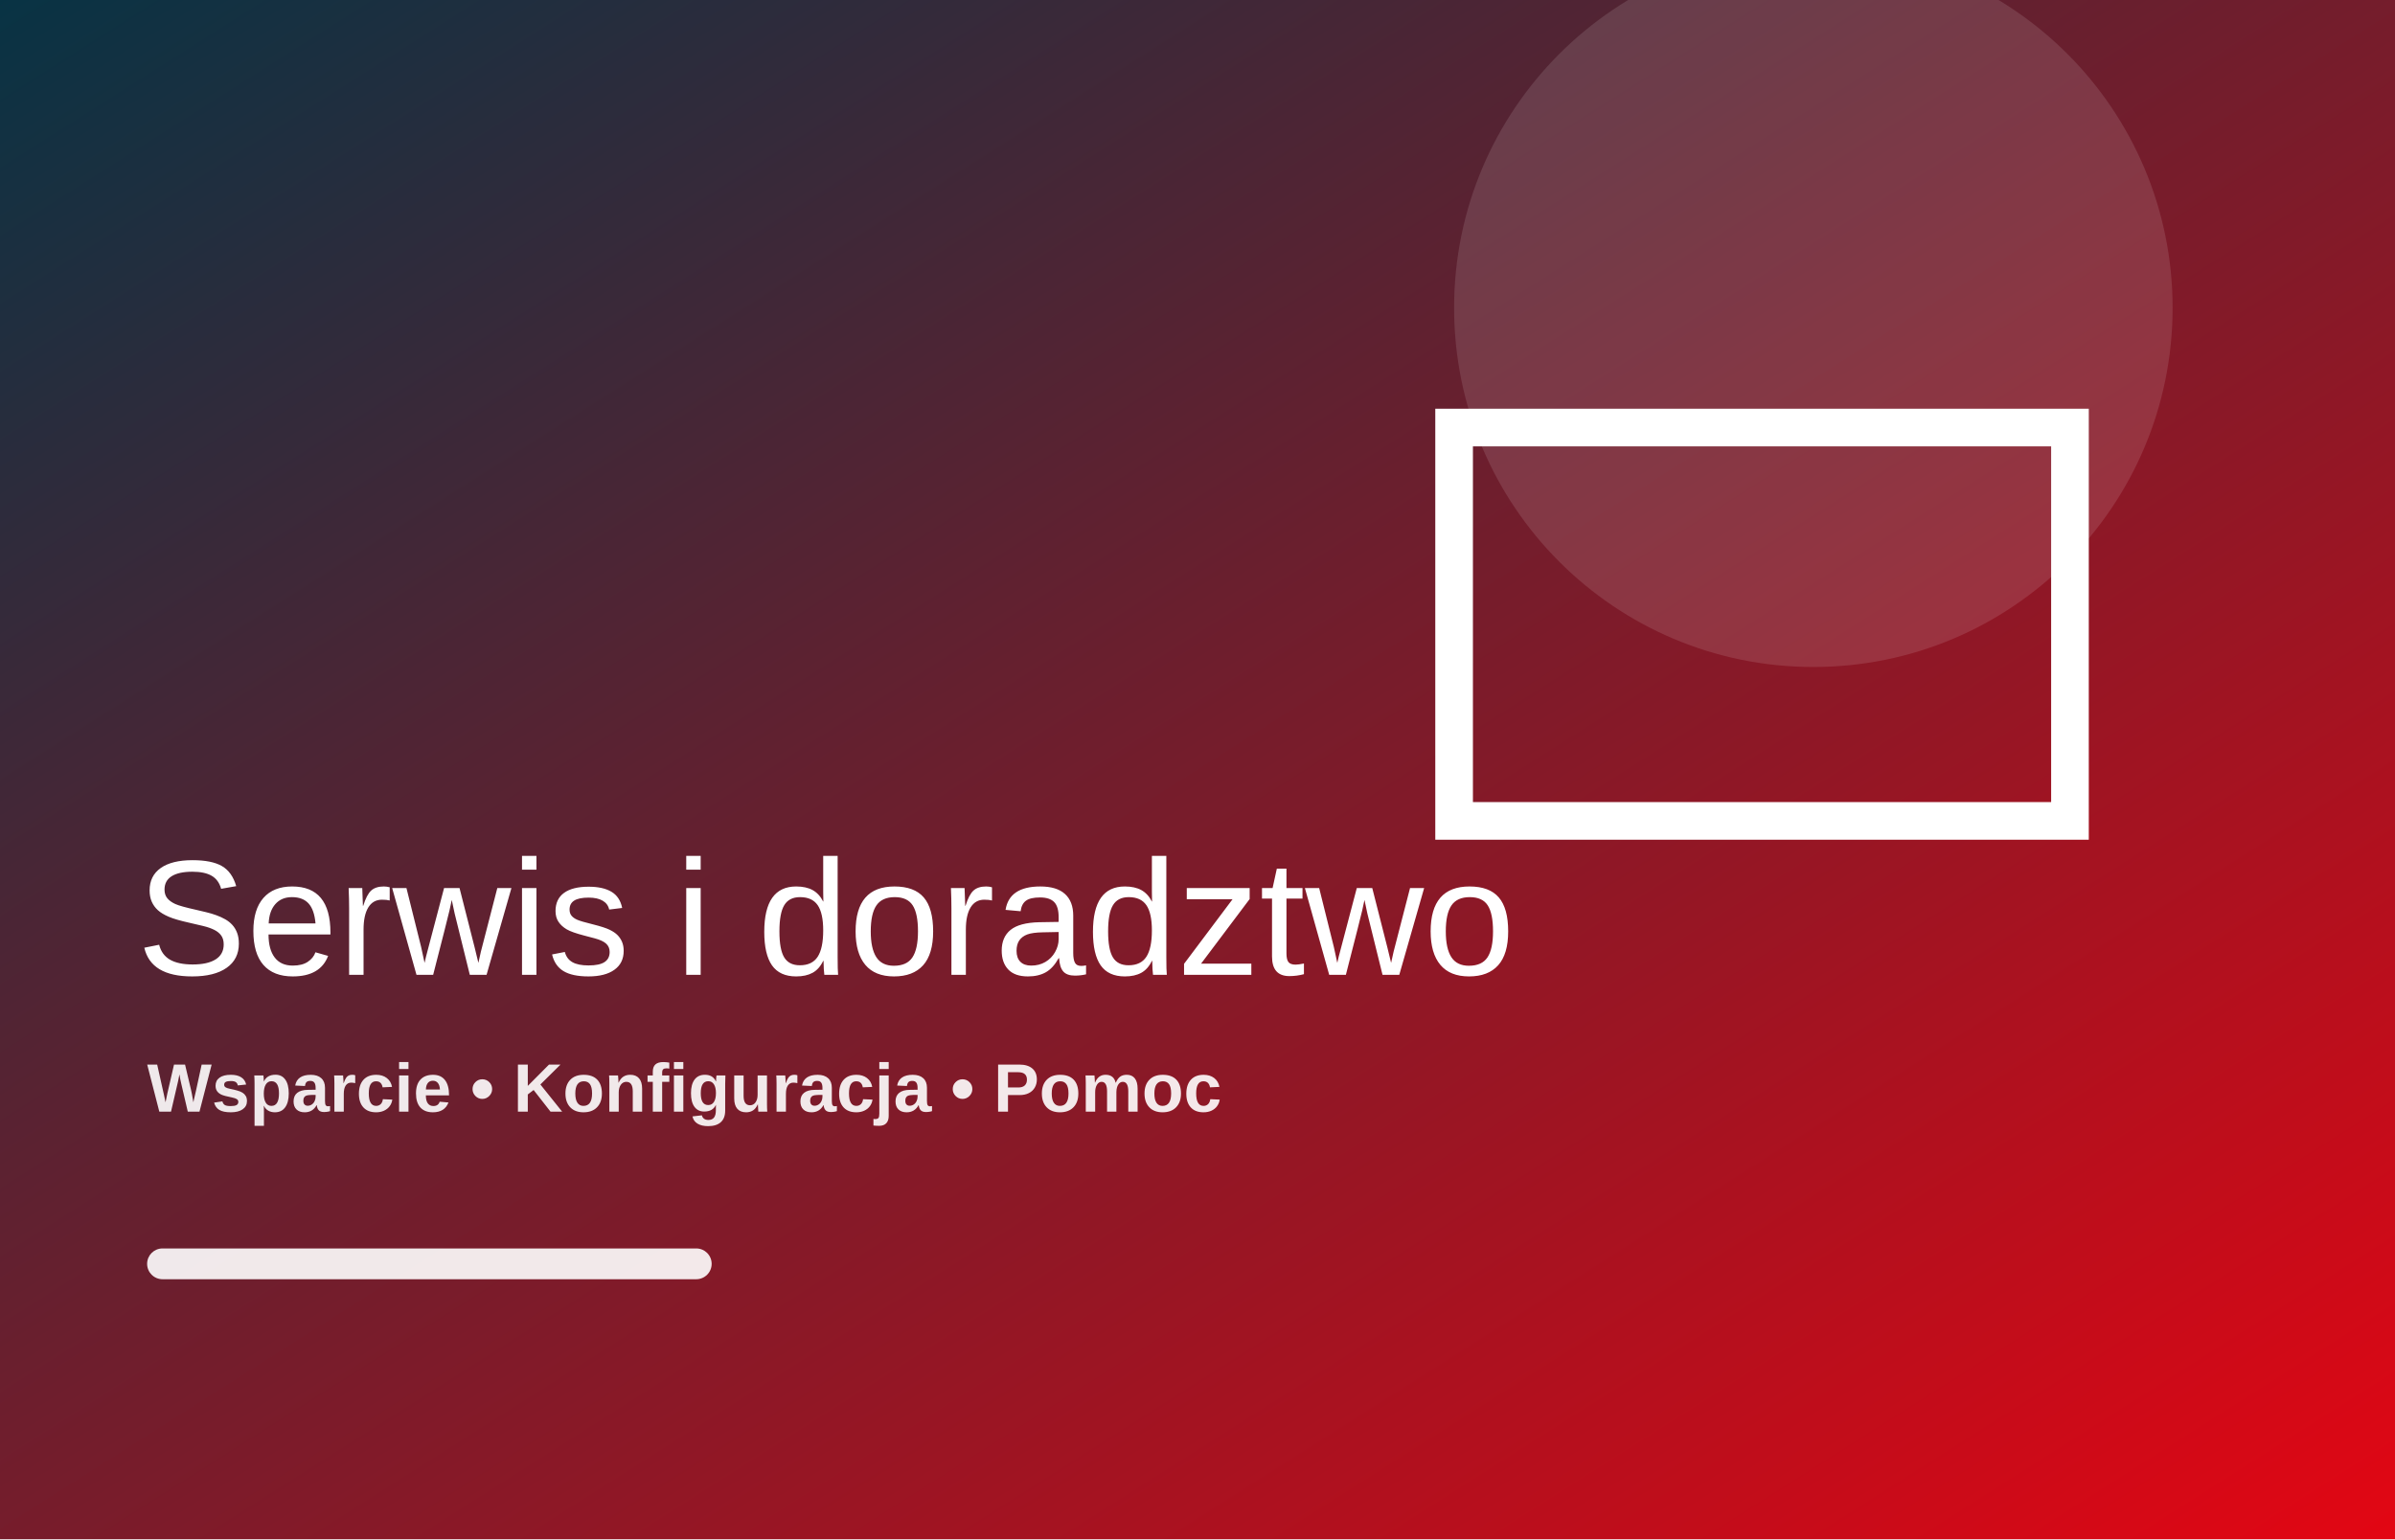
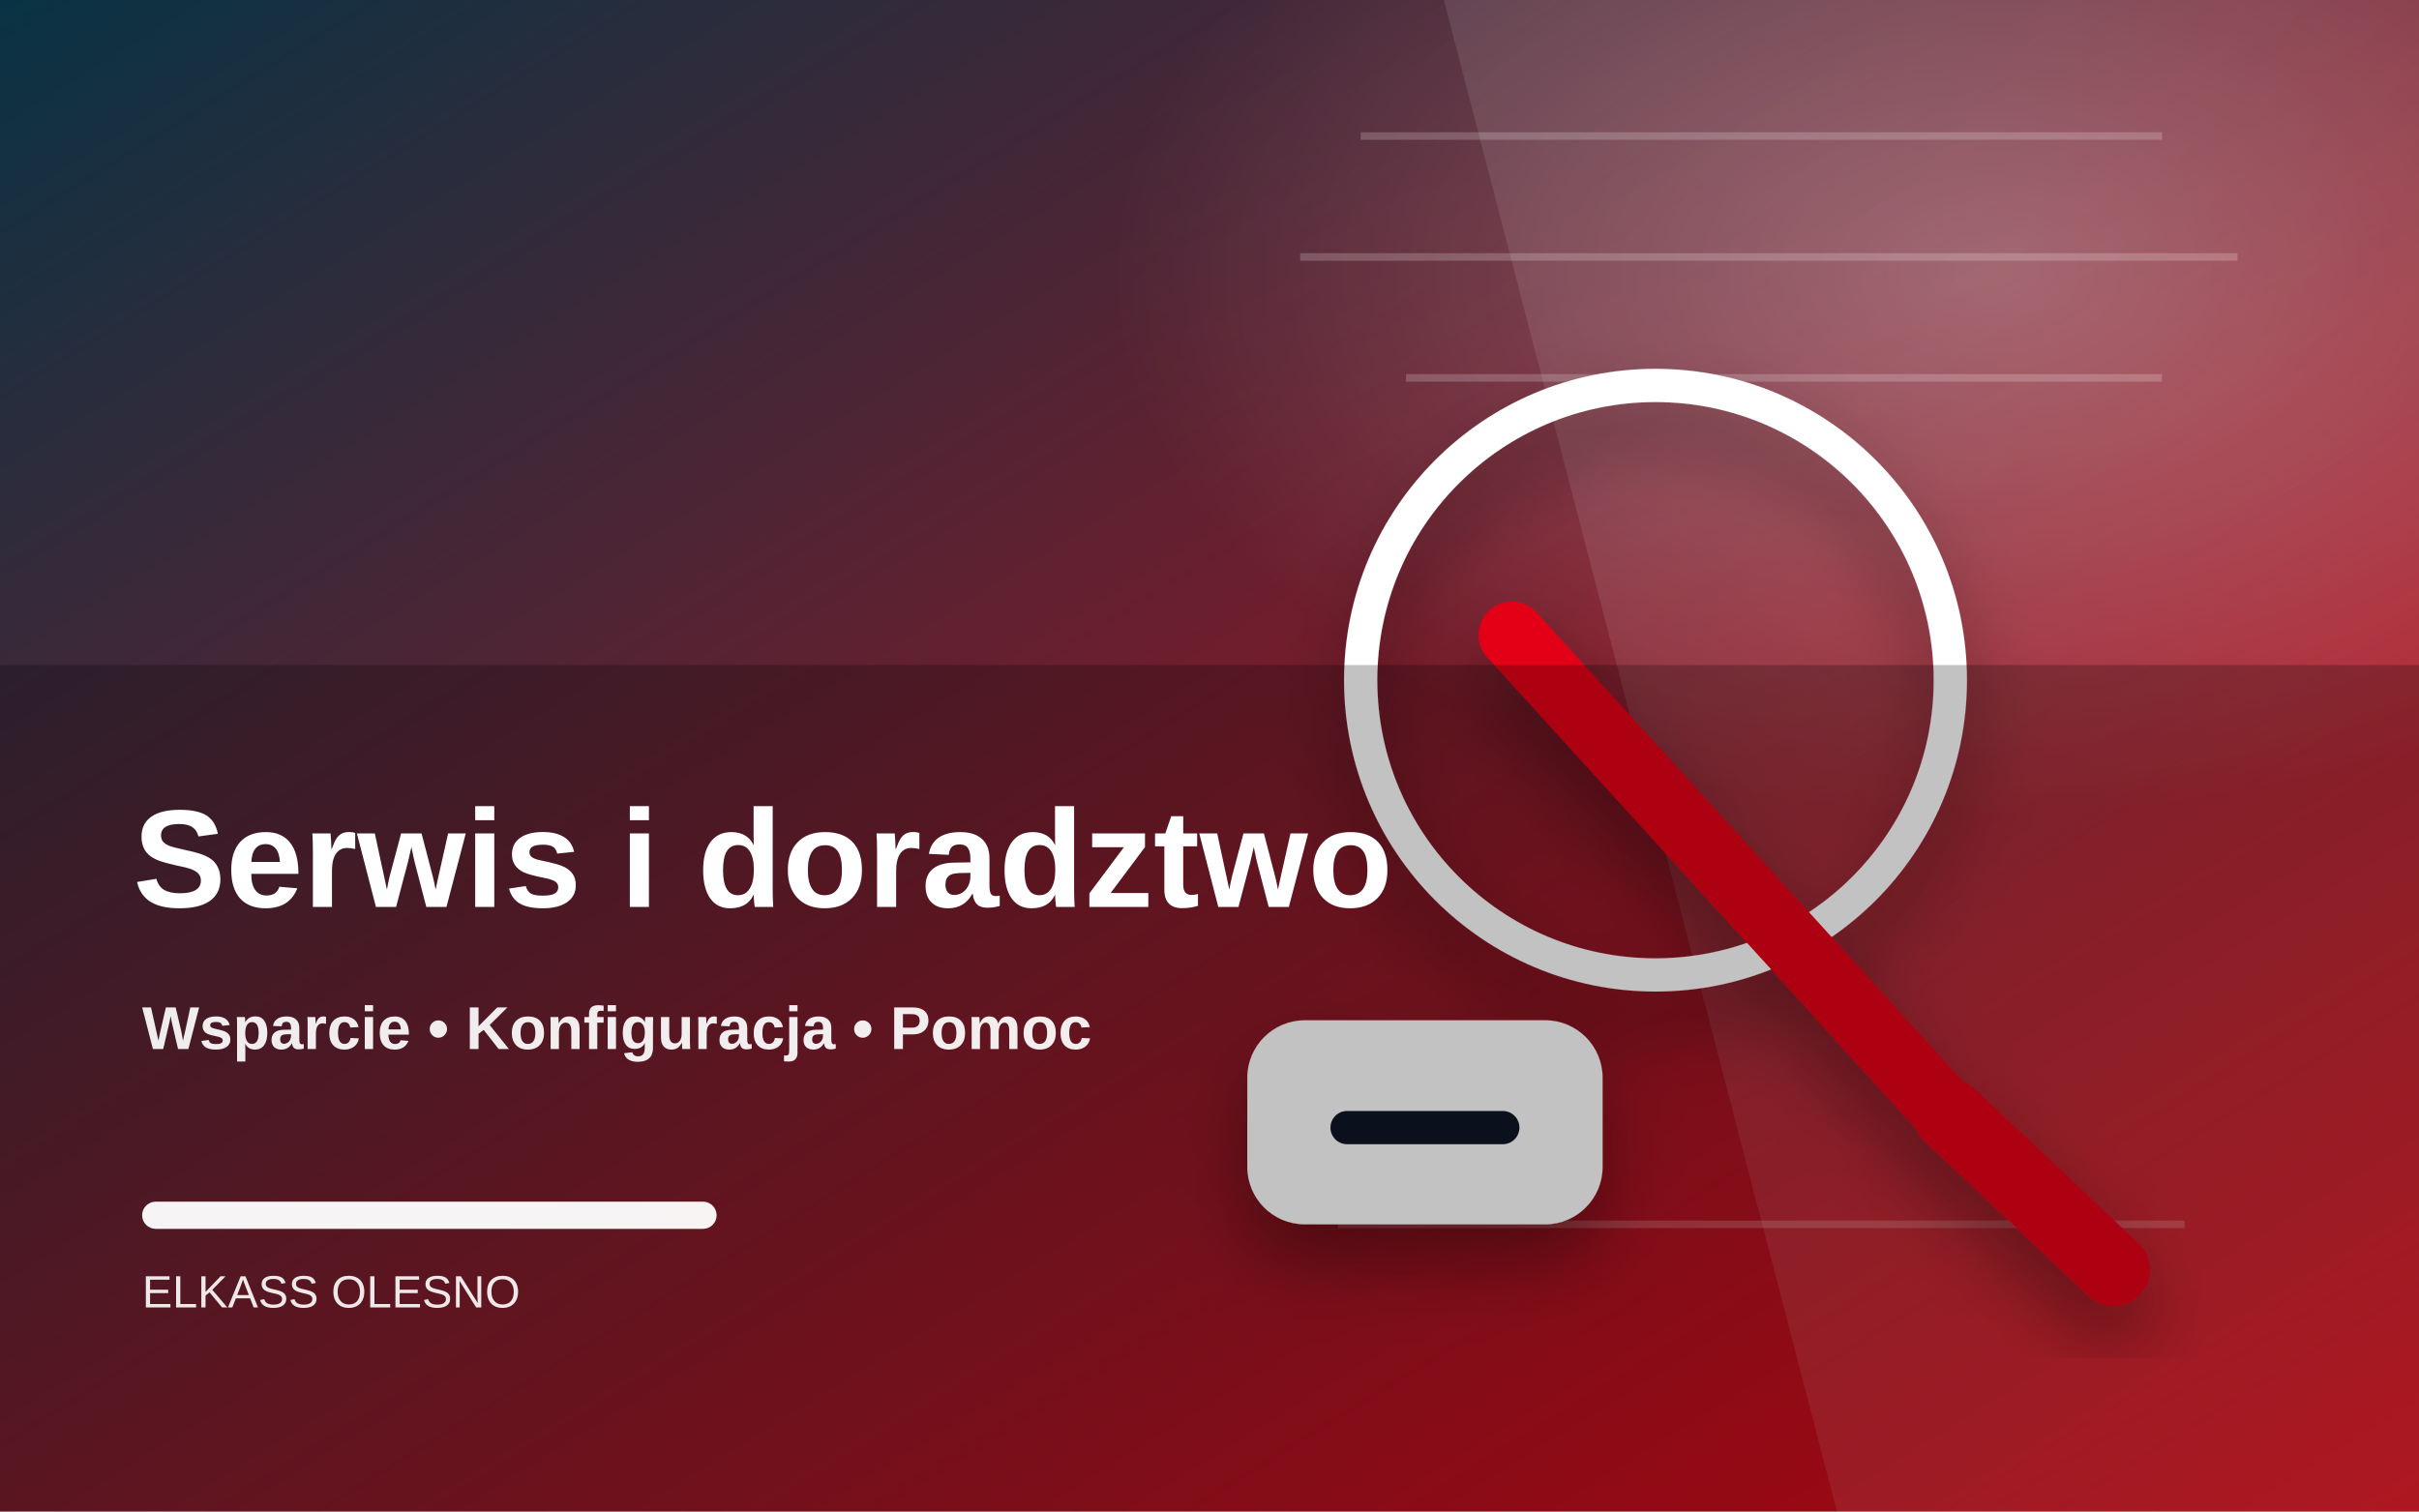
- <svg xmlns="http://www.w3.org/2000/svg" width="1400" height="900" viewBox="0 0 1400 900">
+ <svg xmlns="http://www.w3.org/2000/svg" width="1600" height="1000" viewBox="0 0 1600 1000">
  <defs>
-     <linearGradient id="g" x1="0" x2="1" y1="0" y2="1">
+     <linearGradient id="bg" x1="0" y1="0" x2="1" y2="1">
      <stop stop-color="#083344" />
      <stop offset="1" stop-color="#e30613" />
    </linearGradient>
+     <radialGradient id="glow" cx=".82" cy=".18" r=".45">
+       <stop stop-color="white" stop-opacity=".26" />
+       <stop offset=".8" stop-color="white" stop-opacity="0" />
+     </radialGradient>
+     <filter id="shadow">
+       <feDropShadow dx="0" dy="26" stdDeviation="24" flood-opacity=".35" />
+     </filter>
  </defs>
-   <rect width="1400" height="900" fill="url(#g)" />
-   <circle cx="1060" cy="180" r="210" fill="white" opacity=".12" />
-   <path d="M850 250h360v230H850z" fill="none" stroke="white" stroke-width="22" rx="30" />
-   <text x="80" y="570" font-size="96" font-family="Arial Black,Arial" fill="white">Serwis i doradztwo</text>
-   <text x="86" y="650" font-size="40" font-family="Arial" font-weight="700" fill="white" opacity=".9">Wsparcie • Konfiguracja • Pomoc</text>
-   <rect x="86" y="730" width="330" height="18" rx="9" fill="white" opacity=".9" />
+   <rect width="1600" height="1000" fill="url(#bg)" />
+   <rect width="1600" height="1000" fill="url(#glow)" />
+   <path d="M955 0h645v1000h-385z" fill="white" opacity=".10" />
+   <g opacity=".20">
+     <path d="M900 90h530M860 170h620M930 250h500M885 810h560" stroke="white" stroke-width="5" />
+   </g>
+   <g filter="url(#shadow)">
+     <circle cx="1095" cy="450" r="195" fill="none" stroke="white" stroke-width="22" />
+     <path d="M1000 420l300 330" stroke="#e30613" stroke-width="44" stroke-linecap="round" />
+     <path d="M1290 738l108 102" stroke="#e30613" stroke-width="48" stroke-linecap="round" />
+     <rect x="825" y="675" width="235" height="135" rx="38" fill="white" />
+     <rect x="880" y="735" width="125" height="22" rx="11" fill="#111827" />
+   </g>
+   <rect y="440" width="1600" height="560" fill="black" opacity=".24" />
+   <text x="88" y="600" font-family="Arial Black,Arial" font-size="92" font-weight="900" fill="white">Serwis i doradztwo</text>
+   <text x="94" y="694" font-family="Arial, sans-serif" font-size="40" font-weight="800" fill="white" opacity=".92">Wsparcie • Konfiguracja • Pomoc</text>
+   <rect x="94" y="795" width="380" height="18" rx="9" fill="white" opacity=".95" />
+   <text x="94" y="865" font-family="Arial Black,Arial" font-size="30" fill="white" opacity=".9">ELKASS OLESNO</text>
</svg>
